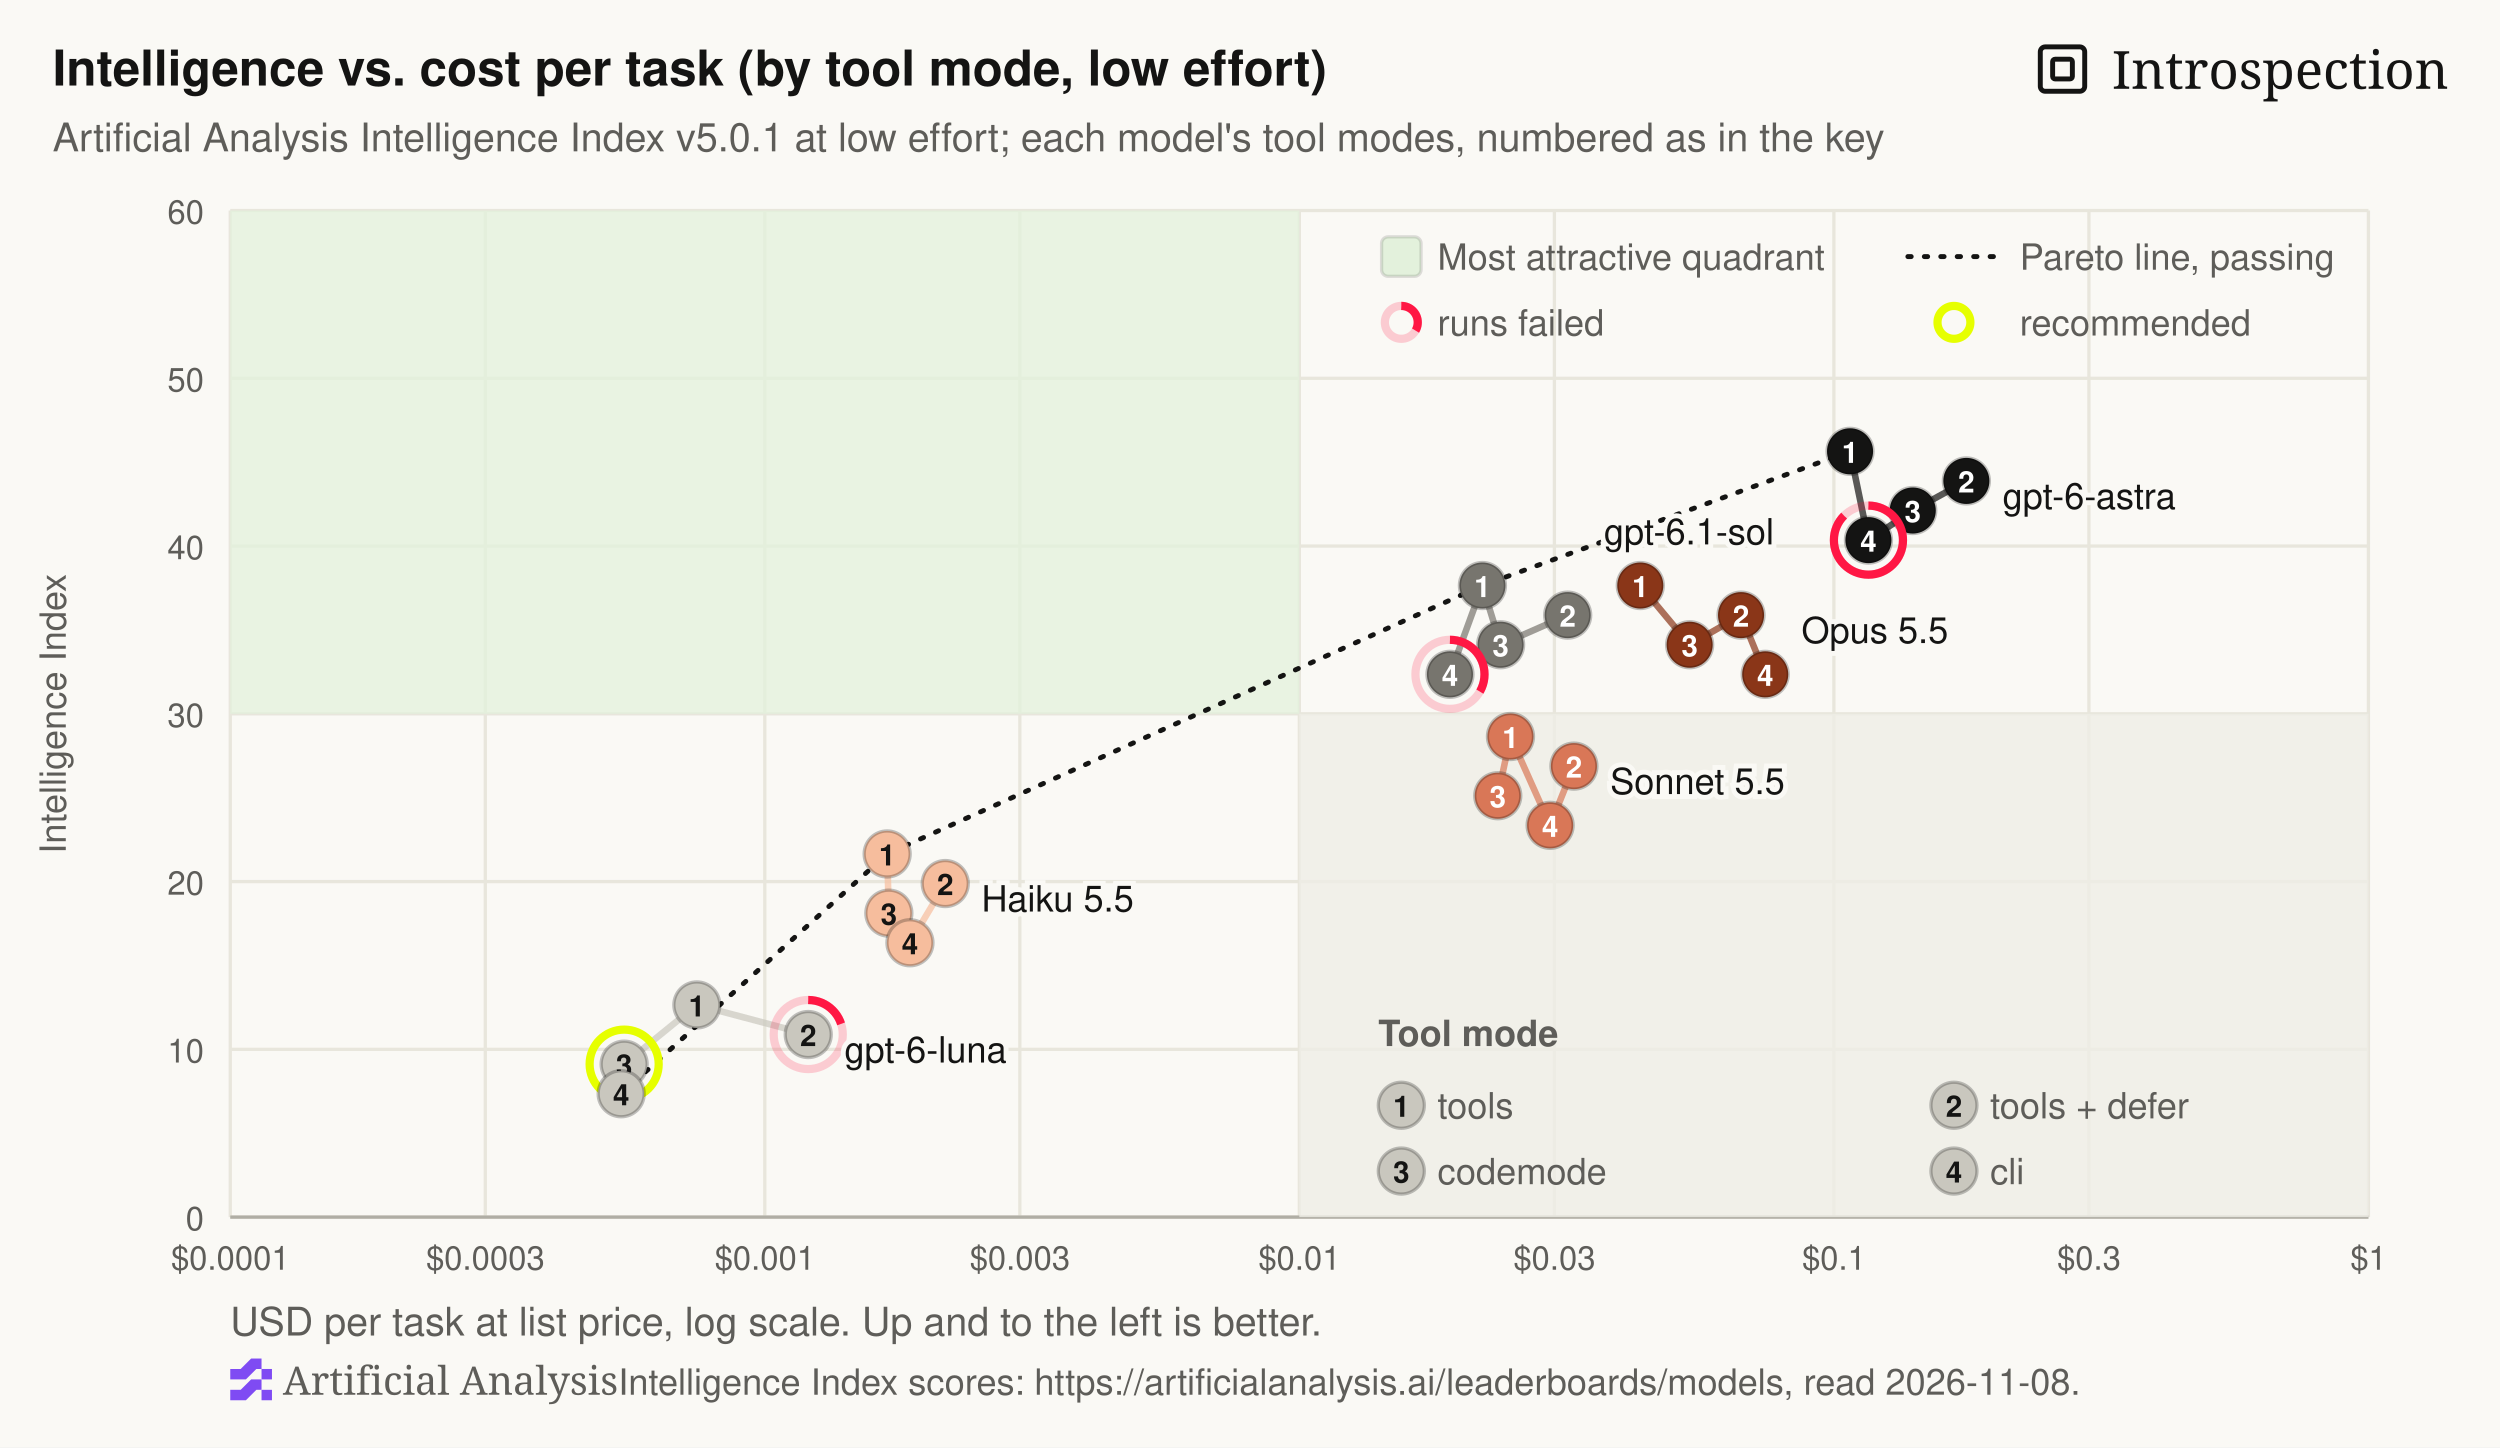
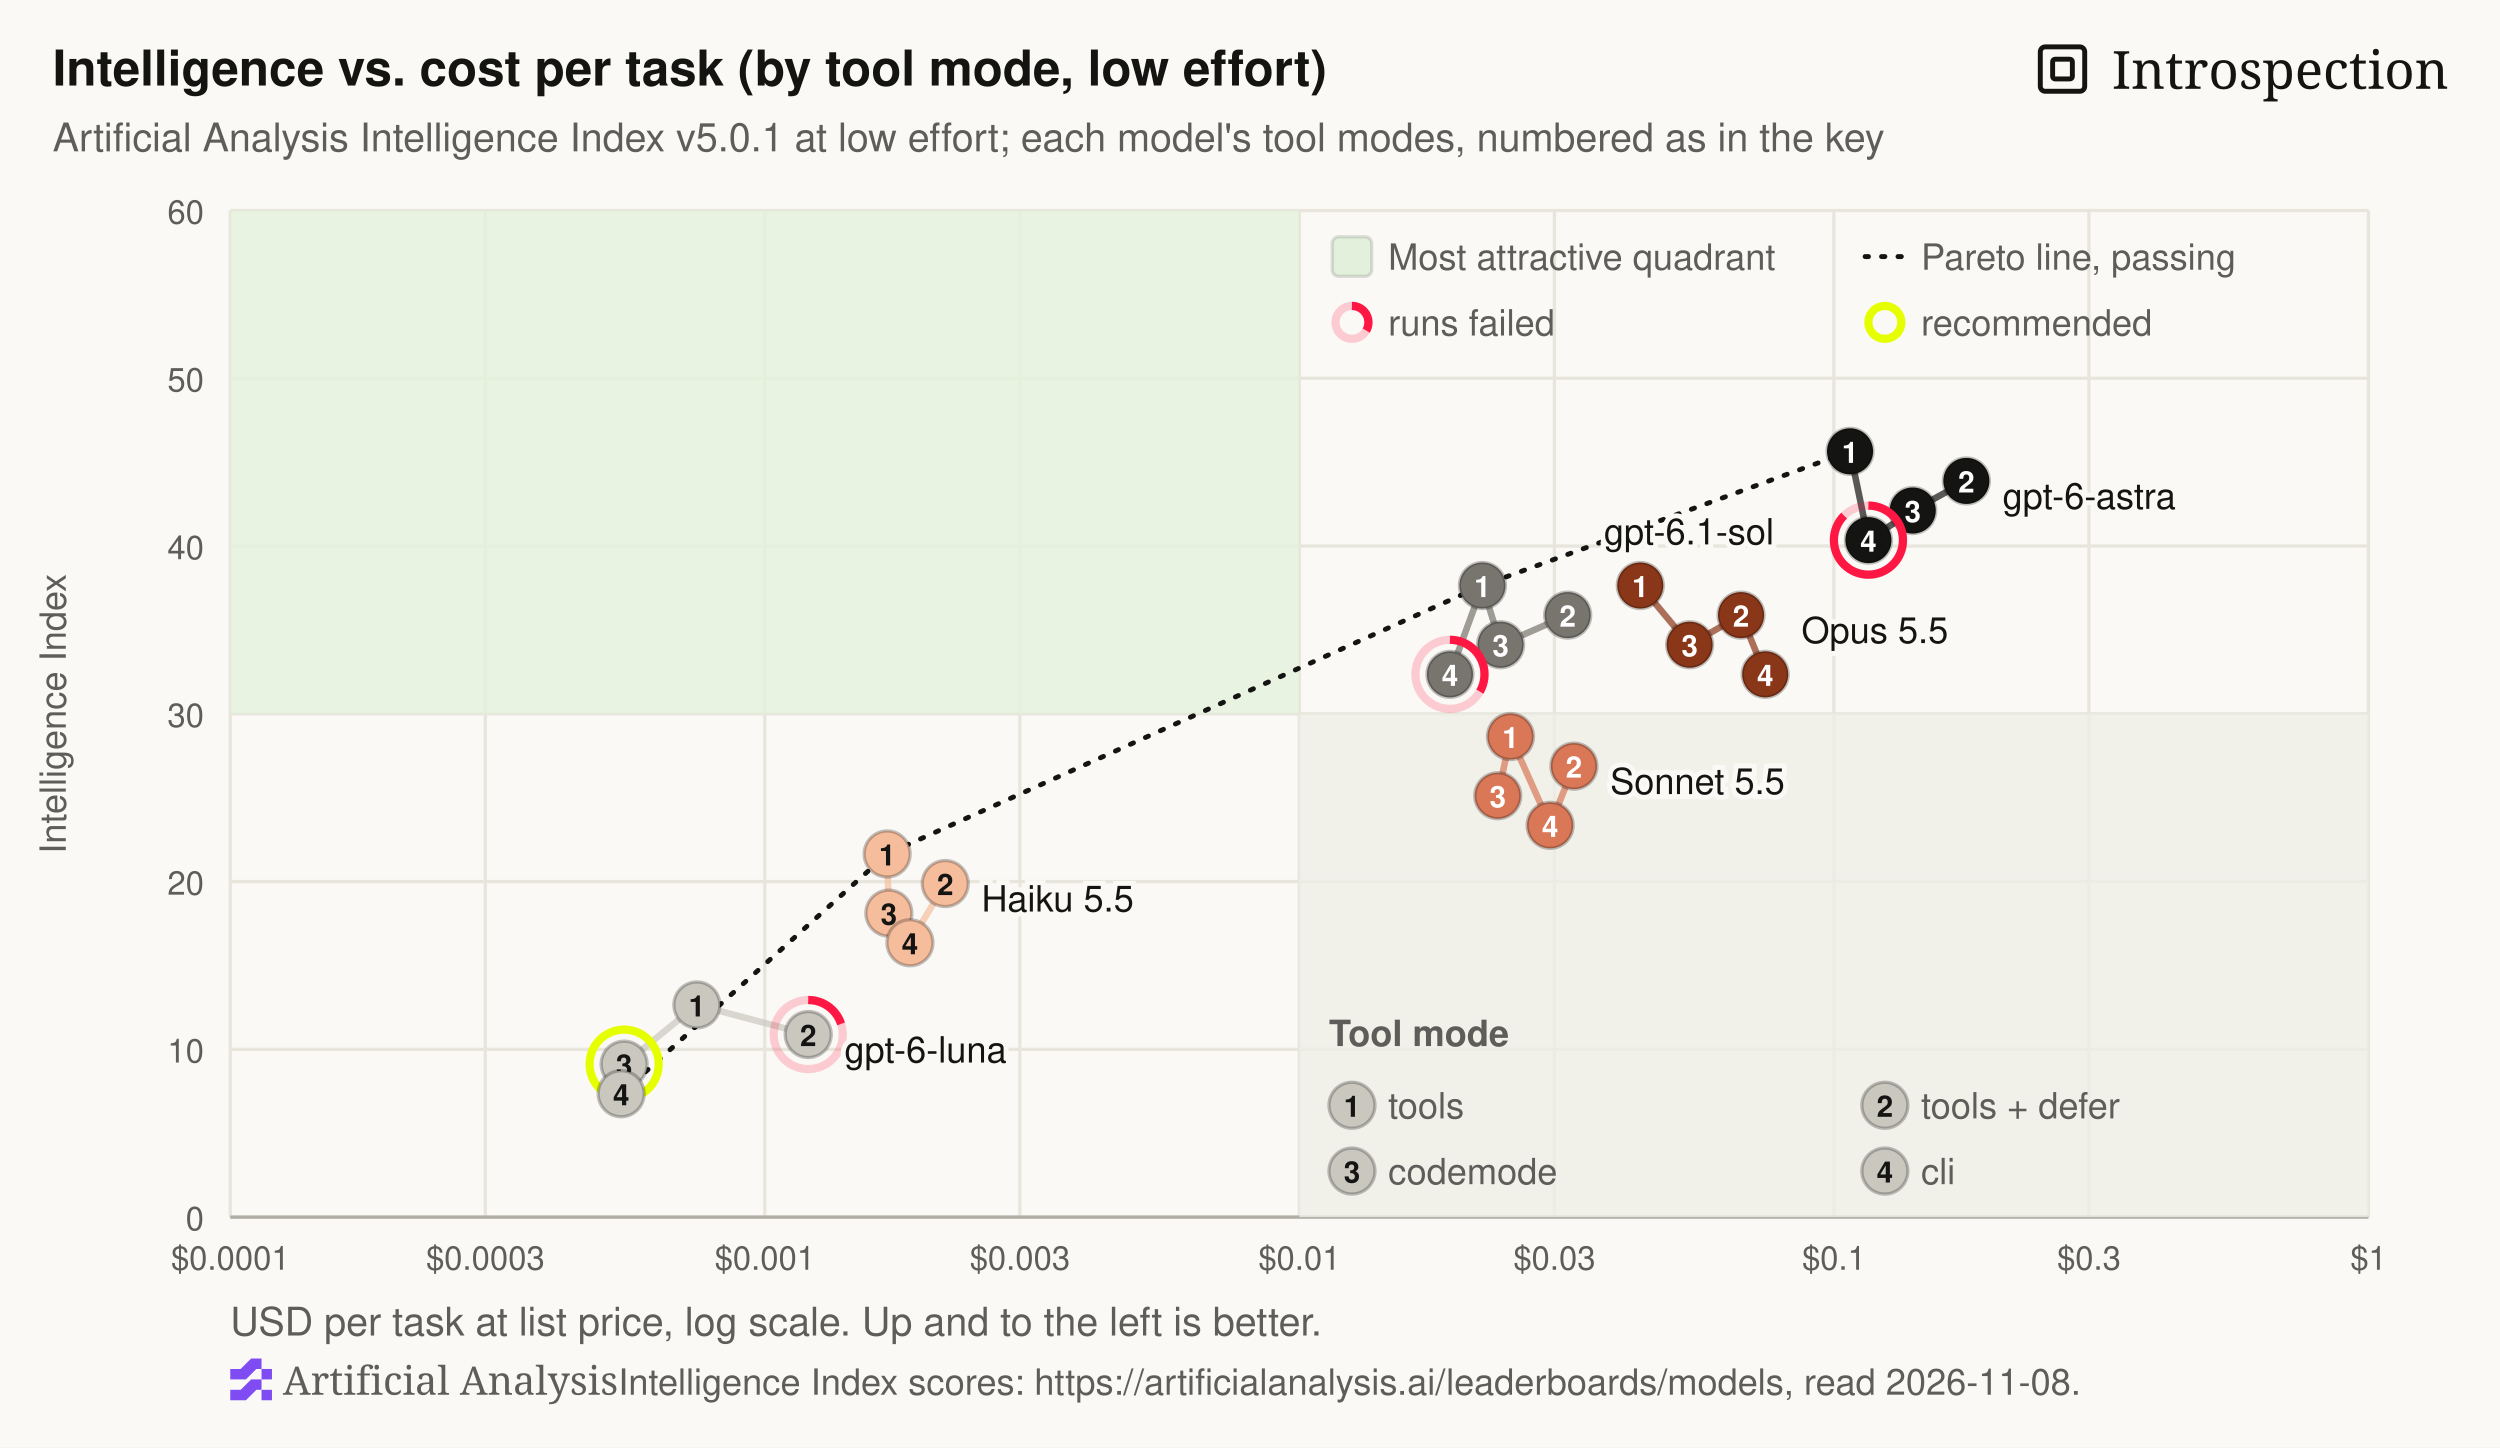
<svg xmlns="http://www.w3.org/2000/svg" width="760" height="440" viewBox="0 0 760 440" font-family="-apple-system, Segoe UI, Helvetica, Arial, sans-serif">
  <rect width="760" height="440" fill="#faf9f5" />
  <text x="16" y="26" font-size="15" font-weight="600" fill="#141413">Intelligence vs. cost per task (by tool mode, low effort)</text>
  <g transform="translate(618 12) scale(0.75)" fill="none" stroke="#141413" stroke-width="2" stroke-linecap="round" stroke-linejoin="round">
    <rect x="3" y="3" width="18" height="18" rx="2" />
    <rect x="8" y="8" width="8" height="8" rx="1" />
  </g>
  <text x="642" y="27" font-size="16" font-family="Georgia, serif" fill="#141413">Introspection</text>
  <text x="16" y="46" font-size="12" fill="#5e5d59">Artificial Analysis Intelligence Index v5.0.1 at low effort; each model's tool modes, numbered as in the key</text>
  <line x1="70" y1="370" x2="720" y2="370" stroke="#e8e6dc" />
  <text x="62" y="374" font-size="10" text-anchor="end" fill="#5e5d59">0</text>
  <line x1="70" y1="319" x2="720" y2="319" stroke="#e8e6dc" />
  <text x="62" y="323" font-size="10" text-anchor="end" fill="#5e5d59">10</text>
  <line x1="70" y1="268" x2="720" y2="268" stroke="#e8e6dc" />
  <text x="62" y="272" font-size="10" text-anchor="end" fill="#5e5d59">20</text>
  <line x1="70" y1="217" x2="720" y2="217" stroke="#e8e6dc" />
  <text x="62" y="221" font-size="10" text-anchor="end" fill="#5e5d59">30</text>
  <line x1="70" y1="166" x2="720" y2="166" stroke="#e8e6dc" />
  <text x="62" y="170" font-size="10" text-anchor="end" fill="#5e5d59">40</text>
  <line x1="70" y1="115" x2="720" y2="115" stroke="#e8e6dc" />
  <text x="62" y="119" font-size="10" text-anchor="end" fill="#5e5d59">50</text>
  <line x1="70" y1="64" x2="720" y2="64" stroke="#e8e6dc" />
  <text x="62" y="68" font-size="10" text-anchor="end" fill="#5e5d59">60</text>
  <line x1="70" y1="64" x2="70" y2="370" stroke="#e8e6dc" />
  <text x="70" y="386" font-size="10" text-anchor="middle" fill="#5e5d59">$0.0001</text>
  <line x1="147.532" y1="64" x2="147.532" y2="370" stroke="#e8e6dc" />
  <text x="147.532" y="386" font-size="10" text-anchor="middle" fill="#5e5d59">$0.0003</text>
  <line x1="232.5" y1="64" x2="232.5" y2="370" stroke="#e8e6dc" />
  <text x="232.5" y="386" font-size="10" text-anchor="middle" fill="#5e5d59">$0.001</text>
  <line x1="310.032" y1="64" x2="310.032" y2="370" stroke="#e8e6dc" />
  <text x="310.032" y="386" font-size="10" text-anchor="middle" fill="#5e5d59">$0.003</text>
  <line x1="395" y1="64" x2="395" y2="370" stroke="#e8e6dc" />
  <text x="395" y="386" font-size="10" text-anchor="middle" fill="#5e5d59">$0.01</text>
  <line x1="472.532" y1="64" x2="472.532" y2="370" stroke="#e8e6dc" />
  <text x="472.532" y="386" font-size="10" text-anchor="middle" fill="#5e5d59">$0.03</text>
  <line x1="557.5" y1="64" x2="557.5" y2="370" stroke="#e8e6dc" />
  <text x="557.5" y="386" font-size="10" text-anchor="middle" fill="#5e5d59">$0.1</text>
  <line x1="635.032" y1="64" x2="635.032" y2="370" stroke="#e8e6dc" />
  <text x="635.032" y="386" font-size="10" text-anchor="middle" fill="#5e5d59">$0.3</text>
  <line x1="720" y1="64" x2="720" y2="370" stroke="#e8e6dc" />
  <text x="720" y="386" font-size="10" text-anchor="middle" fill="#5e5d59">$1</text>
  <line x1="70" y1="370" x2="720" y2="370" stroke="#b0aea5" />
  <rect x="70" y="64" width="325" height="153" fill="#e3f1dc" opacity="0.75" />
  <rect x="395" y="217" width="325" height="153" fill="#efede6" opacity="0.8" />
  <polyline points="188.836,332.5 269.697,259.6 450.656,178 562.413,137.2" fill="none" stroke="#141413" stroke-width="1.5" stroke-dasharray="1 4" stroke-linecap="round" />
-   <rect x="420" y="72" width="12" height="12" rx="2" fill="#e3f1dc" stroke="#0000001f" />
-   <text x="437" y="82" font-size="11" fill="#5e5d59">Most attractive quadrant</text>
-   <line x1="580" y1="78" x2="608" y2="78" stroke="#141413" stroke-width="1.5" stroke-dasharray="1 4" stroke-linecap="round" />
-   <text x="614" y="82" font-size="11" fill="#5e5d59">Pareto line, passing</text>
-   <circle cx="426" cy="98" r="5" fill="none" stroke="#ff174433" stroke-width="2.5" pointer-events="none" />
-   <circle cx="426" cy="98" r="5" fill="none" stroke="#ff1744" stroke-width="2.5" stroke-dasharray="10.472 31.416" transform="rotate(-90 426 98)" pointer-events="none" />
-   <text x="437" y="102" font-size="11" fill="#5e5d59">runs failed</text>
-   <circle cx="594" cy="98" r="5" fill="none" stroke="#e6ff00" stroke-width="2.5" />
-   <text x="614" y="102" font-size="11" fill="#5e5d59">recommended</text>
+   <rect x="405" y="72" width="12" height="12" rx="2" fill="#e3f1dc" stroke="#0000001f" />
+   <text x="422" y="82" font-size="11" fill="#5e5d59">Most attractive quadrant</text>
+   <line x1="567" y1="78" x2="581" y2="78" stroke="#141413" stroke-width="1.5" stroke-dasharray="1 4" stroke-linecap="round" />
+   <text x="584" y="82" font-size="11" fill="#5e5d59">Pareto line, passing</text>
+   <circle cx="411" cy="98" r="5" fill="none" stroke="#ff174433" stroke-width="2.5" pointer-events="none" />
+   <circle cx="411" cy="98" r="5" fill="none" stroke="#ff1744" stroke-width="2.5" stroke-dasharray="10.472 31.416" transform="rotate(-90 411 98)" pointer-events="none" />
+   <text x="422" y="102" font-size="11" fill="#5e5d59">runs failed</text>
+   <circle cx="573" cy="98" r="5" fill="none" stroke="#e6ff00" stroke-width="2.5" />
+   <text x="584" y="102" font-size="11" fill="#5e5d59">recommended</text>
  <polyline points="269.697,259.6 270.209,277.6 276.625,286.6 287.358,268.6" fill="none" stroke="#f6bd9d" stroke-width="2" opacity="0.7" />
  <polyline points="455.324,241.9 459.181,223.9 471.238,250.9 478.475,232.9" fill="none" stroke="#d97757" stroke-width="2" opacity="0.7" />
  <polyline points="498.648,178 513.653,196 529.275,187 536.629,205" fill="none" stroke="#8a3618" stroke-width="2" opacity="0.7" />
  <polyline points="188.836,332.5 189.742,323.5 211.848,305.5 245.705,314.5" fill="none" stroke="#c9c7be" stroke-width="2" opacity="0.7" />
  <polyline points="440.79,205 450.656,178 456.18,196 476.576,187" fill="none" stroke="#77756e" stroke-width="2" opacity="0.7" />
  <polyline points="562.413,137.2 568.005,164.2 581.476,155.2 597.775,146.2" fill="none" stroke="#141413" stroke-width="2" opacity="0.7" />
  <circle cx="189.742" cy="323.5" r="10.5" fill="none" stroke="#e6ff00" stroke-width="2.5" pointer-events="none" />
  <a href="https://artificialanalysis.ai/models/claude-haiku-5-5" target="_blank">
    <circle cx="269.697" cy="259.6" r="7" fill="#f6bd9d" stroke="#0000003d" />
  </a>
  <text x="269.697" y="263.1" font-size="9" font-weight="600" text-anchor="middle" pointer-events="none" fill="#141413">1</text>
  <a href="https://artificialanalysis.ai/models/claude-haiku-5-5" target="_blank">
    <circle cx="287.358" cy="268.6" r="7" fill="#f6bd9d" stroke="#0000003d" />
  </a>
  <text x="287.358" y="272.1" font-size="9" font-weight="600" text-anchor="middle" pointer-events="none" fill="#141413">2</text>
  <a href="https://artificialanalysis.ai/models/claude-haiku-5-5" target="_blank">
    <circle cx="270.209" cy="277.6" r="7" fill="#f6bd9d" stroke="#0000003d" />
  </a>
  <text x="270.209" y="281.1" font-size="9" font-weight="600" text-anchor="middle" pointer-events="none" fill="#141413">3</text>
  <a href="https://artificialanalysis.ai/models/claude-haiku-5-5" target="_blank">
    <circle cx="276.625" cy="286.6" r="7" fill="#f6bd9d" stroke="#0000003d" />
  </a>
  <text x="276.625" y="290.1" font-size="9" font-weight="600" text-anchor="middle" pointer-events="none" fill="#141413">4</text>
  <a href="https://artificialanalysis.ai/models/claude-sonnet-5-5" target="_blank">
    <circle cx="459.181" cy="223.9" r="7" fill="#d97757" stroke="#0000003d" />
  </a>
  <text x="459.181" y="227.4" font-size="9" font-weight="600" text-anchor="middle" pointer-events="none" fill="#ffffff">1</text>
  <a href="https://artificialanalysis.ai/models/claude-sonnet-5-5" target="_blank">
    <circle cx="478.475" cy="232.9" r="7" fill="#d97757" stroke="#0000003d" />
  </a>
  <text x="478.475" y="236.4" font-size="9" font-weight="600" text-anchor="middle" pointer-events="none" fill="#ffffff">2</text>
  <a href="https://artificialanalysis.ai/models/claude-sonnet-5-5" target="_blank">
    <circle cx="455.324" cy="241.9" r="7" fill="#d97757" stroke="#0000003d" />
  </a>
  <text x="455.324" y="245.4" font-size="9" font-weight="600" text-anchor="middle" pointer-events="none" fill="#ffffff">3</text>
  <a href="https://artificialanalysis.ai/models/claude-sonnet-5-5" target="_blank">
    <circle cx="471.238" cy="250.9" r="7" fill="#d97757" stroke="#0000003d" />
  </a>
  <text x="471.238" y="254.4" font-size="9" font-weight="600" text-anchor="middle" pointer-events="none" fill="#ffffff">4</text>
  <a href="https://artificialanalysis.ai/models/claude-opus-5-5" target="_blank">
    <circle cx="498.648" cy="178" r="7" fill="#8a3618" stroke="#0000003d" />
  </a>
  <text x="498.648" y="181.5" font-size="9" font-weight="600" text-anchor="middle" pointer-events="none" fill="#ffffff">1</text>
  <a href="https://artificialanalysis.ai/models/claude-opus-5-5" target="_blank">
    <circle cx="529.275" cy="187" r="7" fill="#8a3618" stroke="#0000003d" />
  </a>
  <text x="529.275" y="190.5" font-size="9" font-weight="600" text-anchor="middle" pointer-events="none" fill="#ffffff">2</text>
  <a href="https://artificialanalysis.ai/models/claude-opus-5-5" target="_blank">
    <circle cx="513.653" cy="196" r="7" fill="#8a3618" stroke="#0000003d" />
  </a>
  <text x="513.653" y="199.5" font-size="9" font-weight="600" text-anchor="middle" pointer-events="none" fill="#ffffff">3</text>
  <a href="https://artificialanalysis.ai/models/claude-opus-5-5" target="_blank">
    <circle cx="536.629" cy="205" r="7" fill="#8a3618" stroke="#0000003d" />
  </a>
  <text x="536.629" y="208.5" font-size="9" font-weight="600" text-anchor="middle" pointer-events="none" fill="#ffffff">4</text>
  <a href="https://artificialanalysis.ai/models/gpt-6-luna" target="_blank">
    <circle cx="211.848" cy="305.5" r="7" fill="#c9c7be" stroke="#0000003d" />
  </a>
  <text x="211.848" y="309" font-size="9" font-weight="600" text-anchor="middle" pointer-events="none" fill="#141413">1</text>
  <a href="https://artificialanalysis.ai/models/gpt-6-luna" target="_blank">
    <circle cx="245.705" cy="314.5" r="7" fill="#c9c7be" stroke="#0000003d" />
  </a>
  <circle cx="245.705" cy="314.5" r="10.5" fill="none" stroke="#ff174433" stroke-width="2.5" pointer-events="none" />
  <circle cx="245.705" cy="314.5" r="10.5" fill="none" stroke="#ff1744" stroke-width="2.5" stroke-dasharray="13.195 65.973" transform="rotate(-90 245.7049 314.5)" pointer-events="none" />
  <text x="245.705" y="318" font-size="9" font-weight="600" text-anchor="middle" pointer-events="none" fill="#141413">2</text>
  <a href="https://artificialanalysis.ai/models/gpt-6-luna" target="_blank">
    <circle cx="189.742" cy="323.5" r="7" fill="#c9c7be" stroke="#0000003d" />
  </a>
  <text x="189.742" y="327" font-size="9" font-weight="600" text-anchor="middle" pointer-events="none" fill="#141413">3</text>
  <a href="https://artificialanalysis.ai/models/gpt-6-luna" target="_blank">
    <circle cx="188.836" cy="332.5" r="7" fill="#c9c7be" stroke="#0000003d" />
  </a>
  <text x="188.836" y="336" font-size="9" font-weight="600" text-anchor="middle" pointer-events="none" fill="#141413">4</text>
  <a href="https://artificialanalysis.ai/models/gpt-6-1-sol" target="_blank">
    <circle cx="450.656" cy="178" r="7" fill="#77756e" stroke="#0000003d" />
  </a>
  <text x="450.656" y="181.5" font-size="9" font-weight="600" text-anchor="middle" pointer-events="none" fill="#ffffff">1</text>
  <a href="https://artificialanalysis.ai/models/gpt-6-1-sol" target="_blank">
    <circle cx="476.576" cy="187" r="7" fill="#77756e" stroke="#0000003d" />
  </a>
  <text x="476.576" y="190.5" font-size="9" font-weight="600" text-anchor="middle" pointer-events="none" fill="#ffffff">2</text>
  <a href="https://artificialanalysis.ai/models/gpt-6-1-sol" target="_blank">
    <circle cx="456.18" cy="196" r="7" fill="#77756e" stroke="#0000003d" />
  </a>
  <text x="456.18" y="199.5" font-size="9" font-weight="600" text-anchor="middle" pointer-events="none" fill="#ffffff">3</text>
  <a href="https://artificialanalysis.ai/models/gpt-6-1-sol" target="_blank">
    <circle cx="440.79" cy="205" r="7" fill="#77756e" stroke="#0000003d" />
  </a>
  <circle cx="440.79" cy="205" r="10.5" fill="none" stroke="#ff174433" stroke-width="2.5" pointer-events="none" />
  <circle cx="440.79" cy="205" r="10.5" fill="none" stroke="#ff1744" stroke-width="2.5" stroke-dasharray="21.991 65.973" transform="rotate(-90 440.7899 205)" pointer-events="none" />
  <text x="440.79" y="208.5" font-size="9" font-weight="600" text-anchor="middle" pointer-events="none" fill="#ffffff">4</text>
  <a href="https://artificialanalysis.ai/models/gpt-6-astra" target="_blank">
    <circle cx="562.413" cy="137.2" r="7" fill="#141413" stroke="#0000003d" />
  </a>
  <text x="562.413" y="140.7" font-size="9" font-weight="600" text-anchor="middle" pointer-events="none" fill="#ffffff">1</text>
  <a href="https://artificialanalysis.ai/models/gpt-6-astra" target="_blank">
    <circle cx="597.775" cy="146.2" r="7" fill="#141413" stroke="#0000003d" />
  </a>
  <text x="597.775" y="149.7" font-size="9" font-weight="600" text-anchor="middle" pointer-events="none" fill="#ffffff">2</text>
  <a href="https://artificialanalysis.ai/models/gpt-6-astra" target="_blank">
    <circle cx="581.476" cy="155.2" r="7" fill="#141413" stroke="#0000003d" />
  </a>
  <text x="581.476" y="158.7" font-size="9" font-weight="600" text-anchor="middle" pointer-events="none" fill="#ffffff">3</text>
  <a href="https://artificialanalysis.ai/models/gpt-6-astra" target="_blank">
    <circle cx="568.005" cy="164.2" r="7" fill="#141413" stroke="#0000003d" />
  </a>
  <circle cx="568.005" cy="164.2" r="10.5" fill="none" stroke="#ff174433" stroke-width="2.5" pointer-events="none" />
  <circle cx="568.005" cy="164.2" r="10.5" fill="none" stroke="#ff1744" stroke-width="2.5" stroke-dasharray="57.727 65.973" transform="rotate(-90 568.0051 164.2)" pointer-events="none" />
  <text x="568.005" y="167.7" font-size="9" font-weight="600" text-anchor="middle" pointer-events="none" fill="#ffffff">4</text>
  <text x="280.697" y="277.1" text-anchor="start" font-size="11" stroke="#faf9f5" stroke-width="3" paint-order="stroke" fill="#141413" />
  <text x="298.358" y="277.1" text-anchor="start" font-size="11" stroke="#faf9f5" stroke-width="3" paint-order="stroke" fill="#141413">Haiku 5.5</text>
  <text x="281.209" y="277.1" text-anchor="start" font-size="11" stroke="#faf9f5" stroke-width="3" paint-order="stroke" fill="#141413" />
  <text x="287.625" y="277.1" text-anchor="start" font-size="11" stroke="#faf9f5" stroke-width="3" paint-order="stroke" fill="#141413" />
  <text x="470.181" y="241.4" text-anchor="start" font-size="11" stroke="#faf9f5" stroke-width="3" paint-order="stroke" fill="#141413" />
  <text x="489.475" y="241.4" text-anchor="start" font-size="11" stroke="#faf9f5" stroke-width="3" paint-order="stroke" fill="#141413">Sonnet 5.5</text>
  <text x="466.324" y="241.4" text-anchor="start" font-size="11" stroke="#faf9f5" stroke-width="3" paint-order="stroke" fill="#141413" />
  <text x="482.238" y="241.4" text-anchor="start" font-size="11" stroke="#faf9f5" stroke-width="3" paint-order="stroke" fill="#141413" />
  <text x="509.648" y="195.5" text-anchor="start" font-size="11" stroke="#faf9f5" stroke-width="3" paint-order="stroke" fill="#141413" />
  <text x="540.275" y="195.5" text-anchor="start" font-size="11" stroke="#faf9f5" stroke-width="3" paint-order="stroke" fill="#141413" />
  <text x="524.653" y="195.5" text-anchor="start" font-size="11" stroke="#faf9f5" stroke-width="3" paint-order="stroke" fill="#141413" />
  <text x="547.629" y="195.5" text-anchor="start" font-size="11" stroke="#faf9f5" stroke-width="3" paint-order="stroke" fill="#141413">Opus 5.5</text>
  <text x="222.848" y="323" text-anchor="start" font-size="11" stroke="#faf9f5" stroke-width="3" paint-order="stroke" fill="#141413" />
  <text x="256.705" y="323" text-anchor="start" font-size="11" stroke="#faf9f5" stroke-width="3" paint-order="stroke" fill="#141413">gpt-6-luna</text>
  <text x="200.742" y="323" text-anchor="start" font-size="11" stroke="#faf9f5" stroke-width="3" paint-order="stroke" fill="#141413" />
  <text x="199.836" y="323" text-anchor="start" font-size="11" stroke="#faf9f5" stroke-width="3" paint-order="stroke" fill="#141413" />
  <text x="461.656" y="195.5" text-anchor="start" font-size="11" stroke="#faf9f5" stroke-width="3" paint-order="stroke" fill="#141413" />
  <text x="487.576" y="165.5" text-anchor="start" font-size="11" stroke="#faf9f5" stroke-width="3" paint-order="stroke" fill="#141413">gpt-6.1-sol</text>
  <text x="467.18" y="195.5" text-anchor="start" font-size="11" stroke="#faf9f5" stroke-width="3" paint-order="stroke" fill="#141413" />
  <text x="451.79" y="195.5" text-anchor="start" font-size="11" stroke="#faf9f5" stroke-width="3" paint-order="stroke" fill="#141413" />
  <text x="573.413" y="154.7" text-anchor="start" font-size="11" stroke="#faf9f5" stroke-width="3" paint-order="stroke" fill="#141413" />
  <text x="608.775" y="154.7" text-anchor="start" font-size="11" stroke="#faf9f5" stroke-width="3" paint-order="stroke" fill="#141413">gpt-6-astra</text>
  <text x="592.476" y="154.7" text-anchor="start" font-size="11" stroke="#faf9f5" stroke-width="3" paint-order="stroke" fill="#141413" />
  <text x="579.005" y="154.7" text-anchor="start" font-size="11" stroke="#faf9f5" stroke-width="3" paint-order="stroke" fill="#141413" />
-   <text x="419" y="318" font-size="11" font-weight="600" fill="#5e5d59">Tool mode</text>
-   <circle cx="426" cy="336" r="7" fill="#c9c7be" stroke="#0000003d" />
-   <text x="426" y="339.5" font-size="9" font-weight="600" text-anchor="middle" fill="#141413">1</text>
-   <text x="437" y="340" font-size="11" fill="#5e5d59">tools</text>
-   <circle cx="594" cy="336" r="7" fill="#c9c7be" stroke="#0000003d" />
-   <text x="594" y="339.5" font-size="9" font-weight="600" text-anchor="middle" fill="#141413">2</text>
-   <text x="605" y="340" font-size="11" fill="#5e5d59">tools + defer</text>
-   <circle cx="426" cy="356" r="7" fill="#c9c7be" stroke="#0000003d" />
-   <text x="426" y="359.5" font-size="9" font-weight="600" text-anchor="middle" fill="#141413">3</text>
-   <text x="437" y="360" font-size="11" fill="#5e5d59">codemode</text>
-   <circle cx="594" cy="356" r="7" fill="#c9c7be" stroke="#0000003d" />
-   <text x="594" y="359.5" font-size="9" font-weight="600" text-anchor="middle" fill="#141413">4</text>
-   <text x="605" y="360" font-size="11" fill="#5e5d59">cli</text>
+   <text x="404" y="318" font-size="11" font-weight="600" fill="#5e5d59">Tool mode</text>
+   <circle cx="411" cy="336" r="7" fill="#c9c7be" stroke="#0000003d" />
+   <text x="411" y="339.5" font-size="9" font-weight="600" text-anchor="middle" fill="#141413">1</text>
+   <text x="422" y="340" font-size="11" fill="#5e5d59">tools</text>
+   <circle cx="573" cy="336" r="7" fill="#c9c7be" stroke="#0000003d" />
+   <text x="573" y="339.5" font-size="9" font-weight="600" text-anchor="middle" fill="#141413">2</text>
+   <text x="584" y="340" font-size="11" fill="#5e5d59">tools + defer</text>
+   <circle cx="411" cy="356" r="7" fill="#c9c7be" stroke="#0000003d" />
+   <text x="411" y="359.5" font-size="9" font-weight="600" text-anchor="middle" fill="#141413">3</text>
+   <text x="422" y="360" font-size="11" fill="#5e5d59">codemode</text>
+   <circle cx="573" cy="356" r="7" fill="#c9c7be" stroke="#0000003d" />
+   <text x="573" y="359.5" font-size="9" font-weight="600" text-anchor="middle" fill="#141413">4</text>
+   <text x="584" y="360" font-size="11" fill="#5e5d59">cli</text>
  <text x="70" y="406" font-size="12" fill="#5e5d59">USD per task at list price, log scale. Up and to the left is better.</text>
  <g transform="translate(70 413) scale(0.24)">
    <path d="M46.219 52.82H52.819V39.61H46.219H39.609V52.82H46.219Z" fill="#7F4BF3" />
    <path d="M26.41 0L13.2 13.2H0V26.41H19.81L33.01 13.2H39.61V0H26.41Z" fill="#7F4BF3" />
    <path d="M26.41 26.41L13.2 39.61H0V52.82H19.81L33.01 39.61H39.61V26.41H26.41Z" fill="#7F4BF3" />
    <path d="M52.819 26.41V13.2H46.219H39.609V26.41H46.219H52.819Z" fill="#7F4BF3" />
  </g>
  <text x="86" y="424" font-size="12" font-family="Georgia, serif" fill="#5e5d59">Artificial Analysis</text>
-   <text x="187.95" y="424" font-size="11" fill="#5e5d59">Intelligence Index scores: https://artificialanalysis.ai/leaderboards/models, read 2026-11-08.</text>
+   <text x="187.95" y="424" font-size="11" fill="#5e5d59">Intelligence Index scores: <a href="https://artificialanalysis.ai/leaderboards/models" target="_blank">https://artificialanalysis.ai/leaderboards/models</a>, read 2026-11-08.</text>
  <text transform="translate(20 217) rotate(-90)" font-size="11" text-anchor="middle" fill="#5e5d59">Intelligence Index</text>
</svg>
